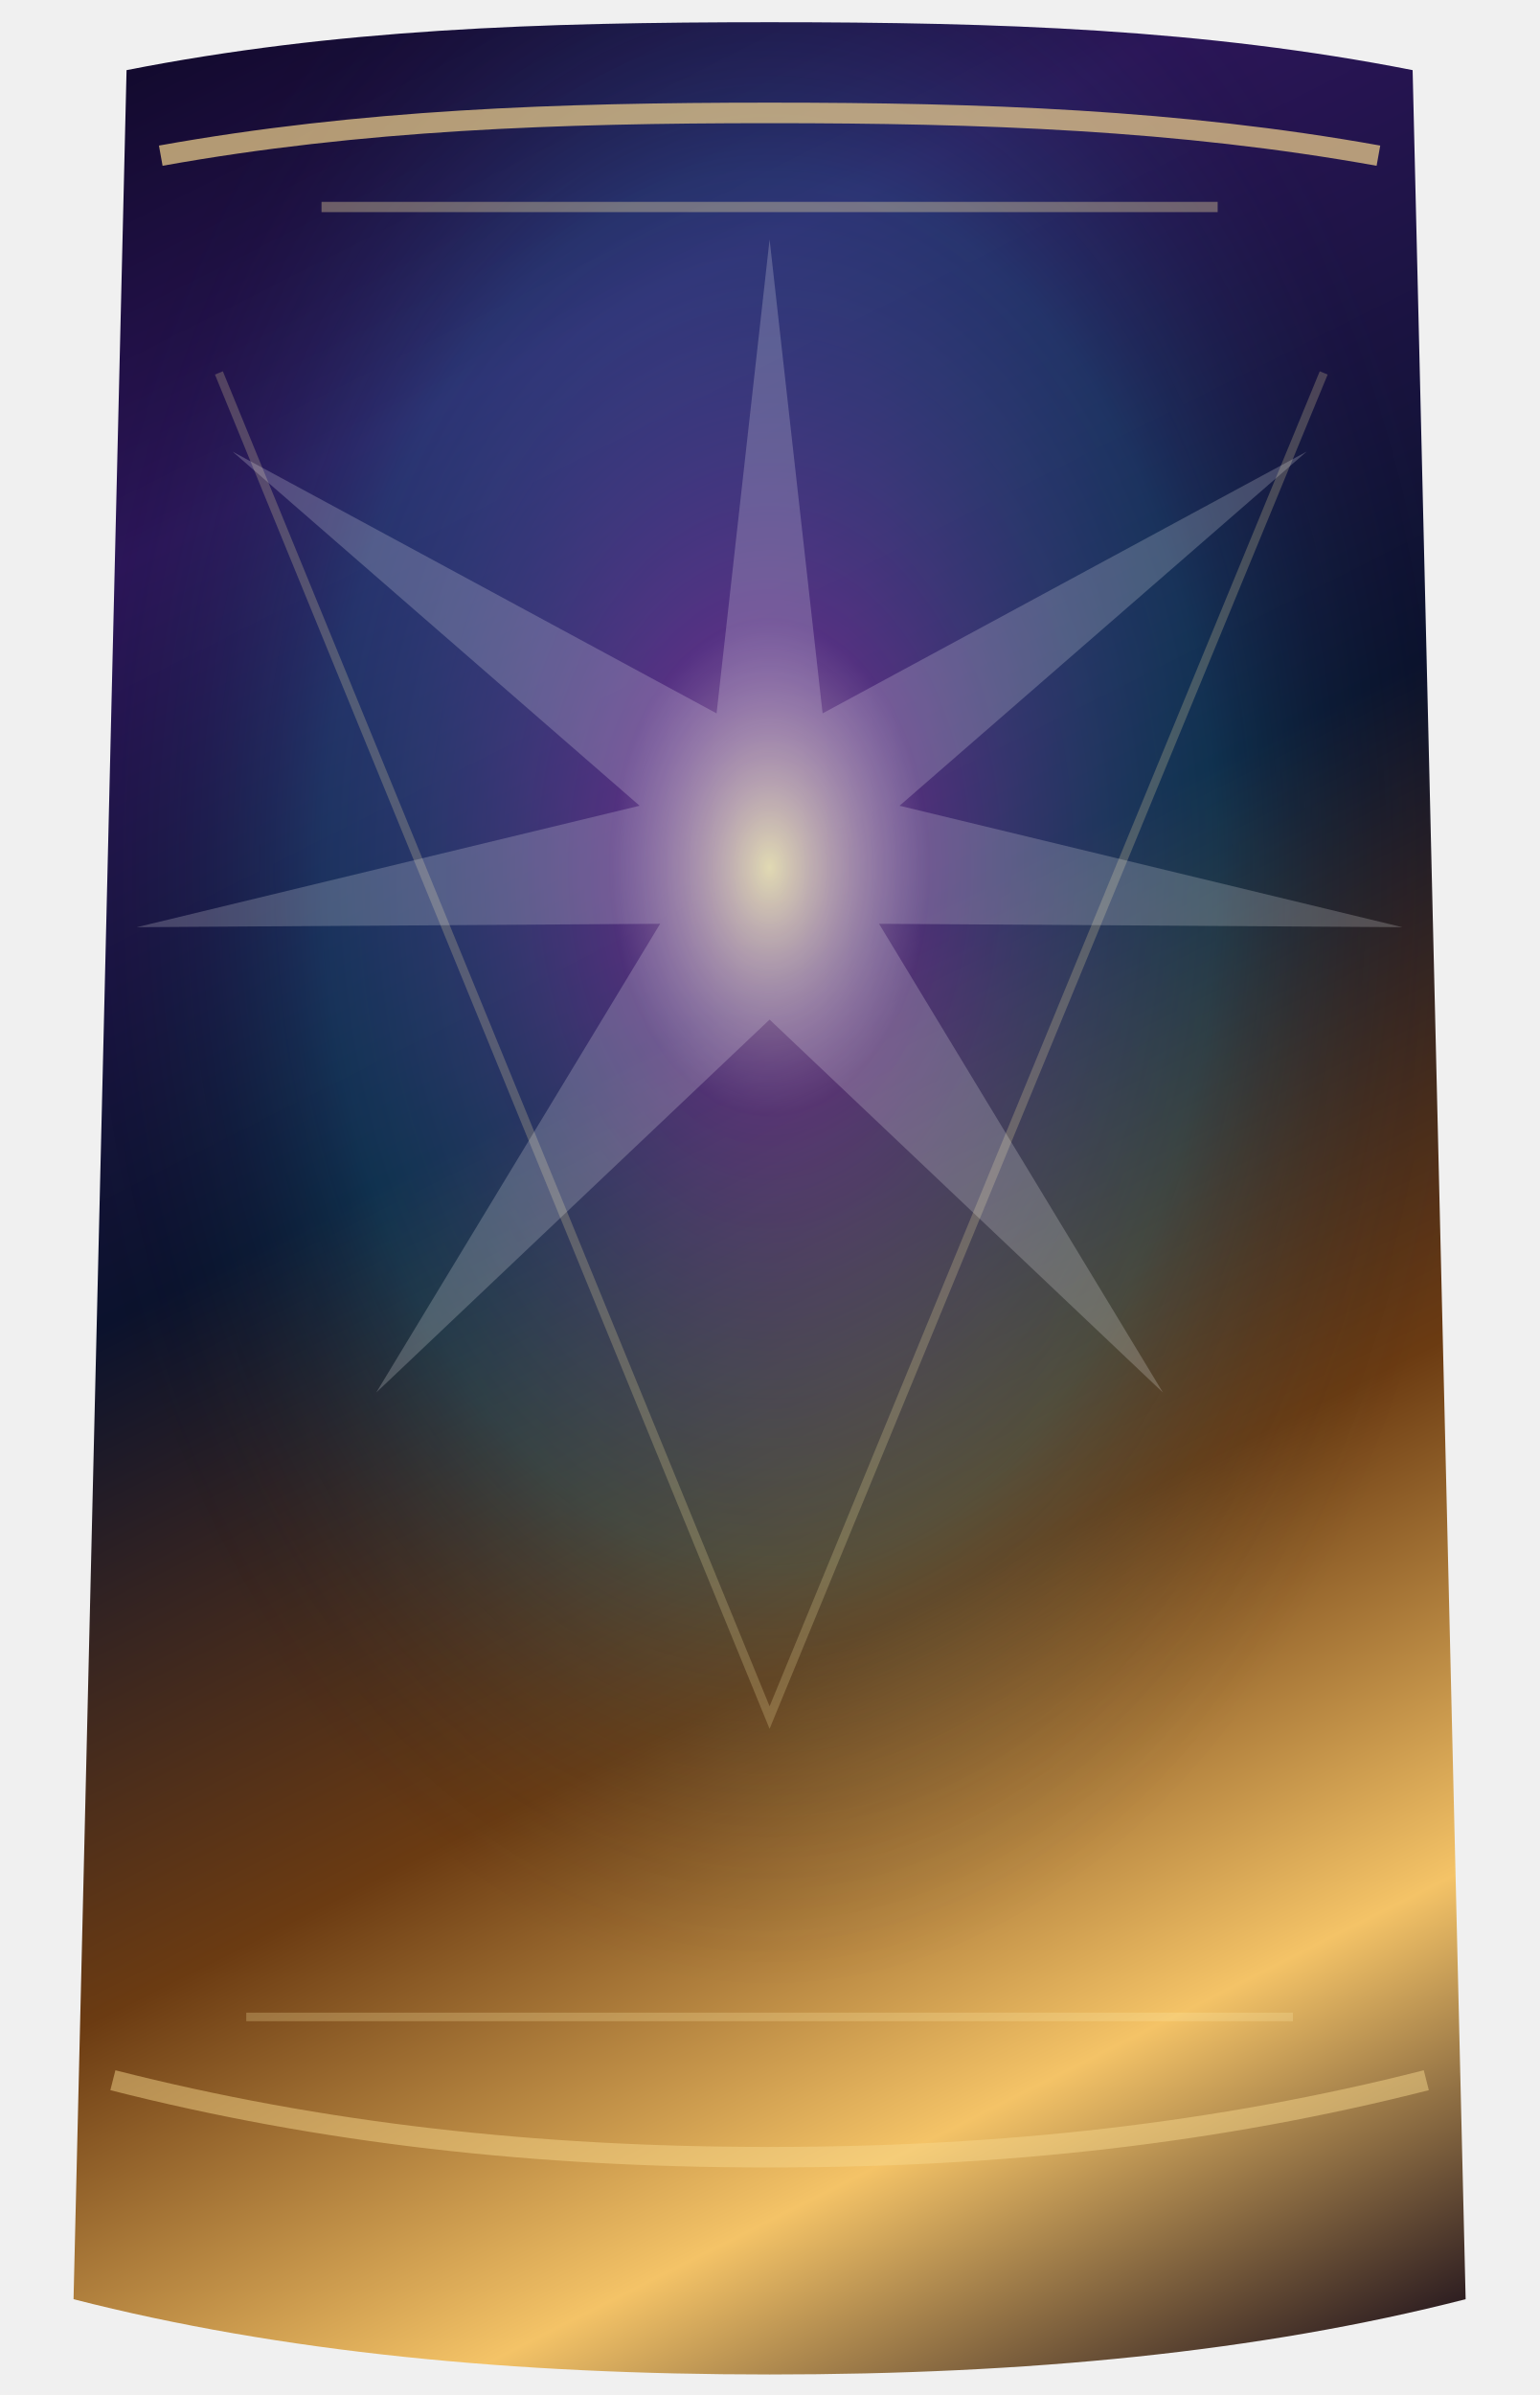
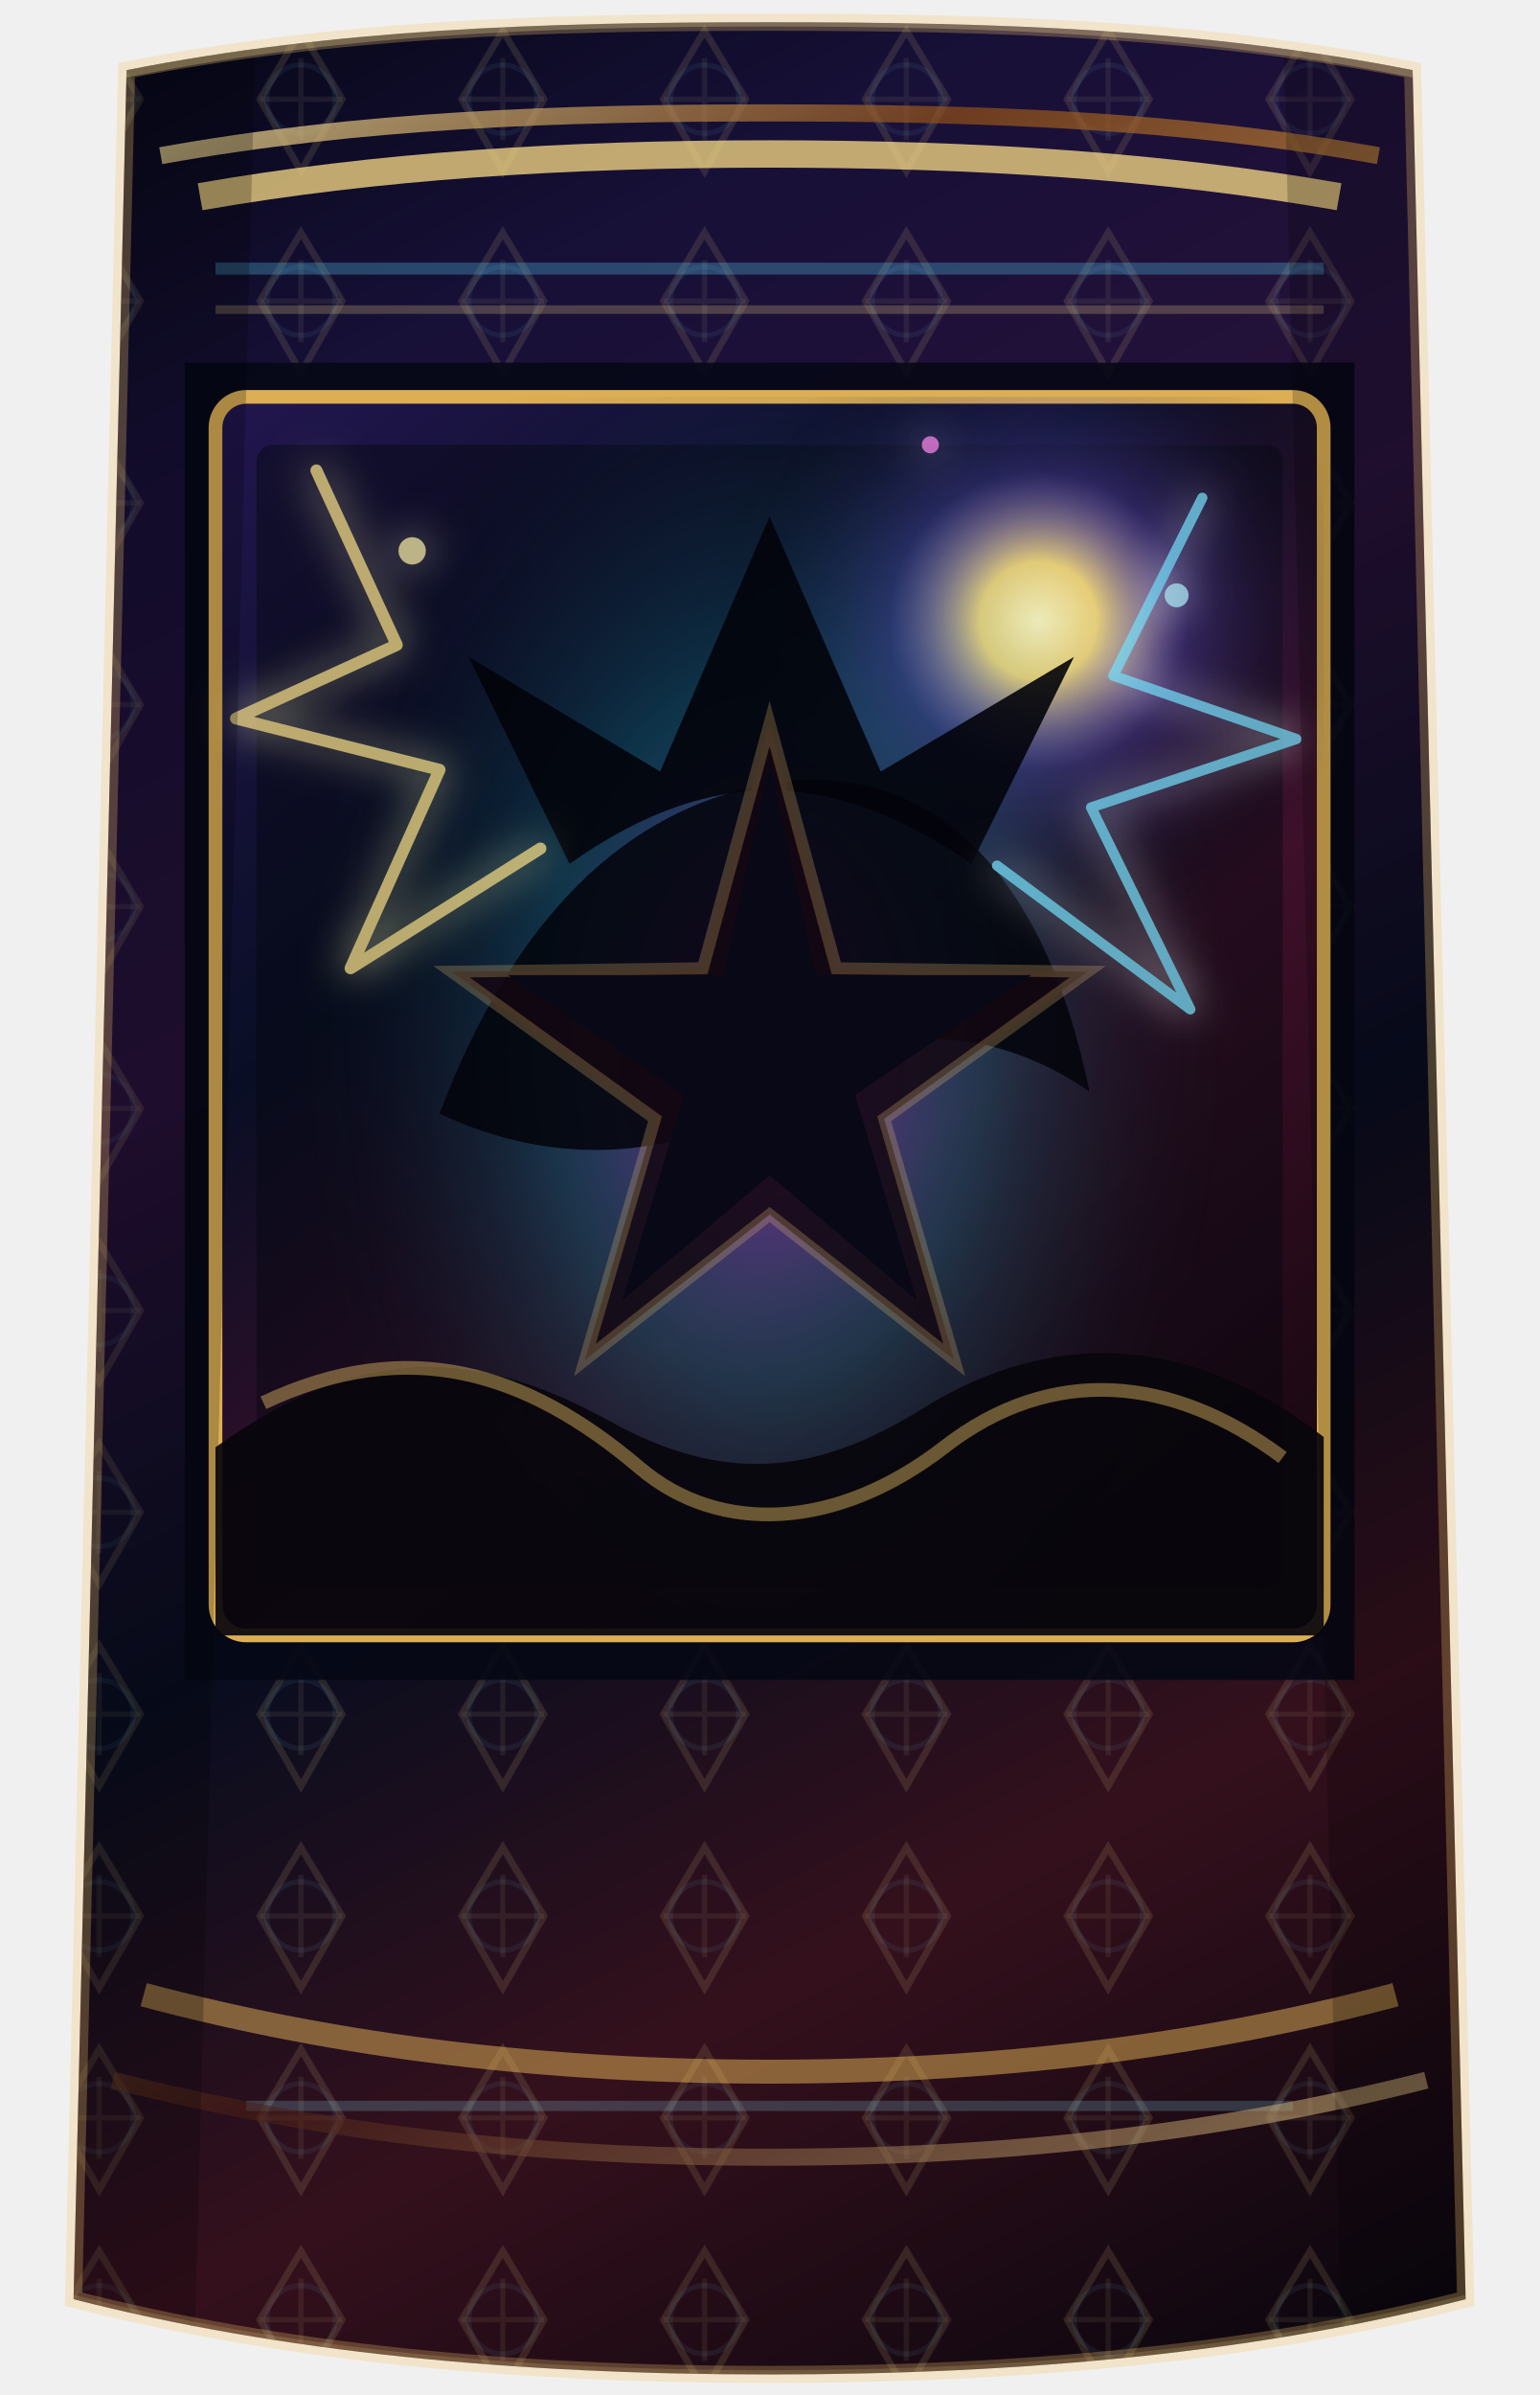
<svg xmlns="http://www.w3.org/2000/svg" width="900" height="1400" viewBox="0 0 900 1400" fill="none">
  <defs>
-     <linearGradient id="pack" x1="99" y1="0" x2="805" y2="1400" gradientUnits="userSpaceOnUse">
-       <stop stop-color="#10092A" />
-       <stop offset="0.18" stop-color="#2C1559" />
-       <stop offset="0.43" stop-color="#0B122D" />
-       <stop offset="0.66" stop-color="#6B3B12" />
-       <stop offset="0.84" stop-color="#F4C367" />
-       <stop offset="1" stop-color="#170B19" />
+     <linearGradient id="wrapper" x1="99" y1="0" x2="819" y2="1400" gradientUnits="userSpaceOnUse">
+       <stop stop-color="#050716" />
+       <stop offset="0.15" stop-color="#171037" />
+       <stop offset="0.36" stop-color="#271139" />
+       <stop offset="0.56" stop-color="#080D1F" />
+       <stop offset="0.76" stop-color="#34101C" />
+       <stop offset="1" stop-color="#07050D" />
    </linearGradient>
-     <radialGradient id="burst" cx="0" cy="0" r="1" gradientUnits="userSpaceOnUse" gradientTransform="translate(450 508) rotate(90) scale(652 424)">
-       <stop stop-color="#FFF4B4" stop-opacity="0.84" />
-       <stop offset="0.22" stop-color="#C46BFF" stop-opacity="0.34" />
-       <stop offset="0.62" stop-color="#29D6FF" stop-opacity="0.16" />
+     <linearGradient id="goldEdge" x1="53" y1="64" x2="841" y2="1333" gradientUnits="userSpaceOnUse">
+       <stop stop-color="#FFF1A8" />
+       <stop offset="0.18" stop-color="#8E4E18" />
+       <stop offset="0.42" stop-color="#F6C45B" />
+       <stop offset="0.7" stop-color="#4A1D13" />
+       <stop offset="1" stop-color="#FFE59A" />
+     </linearGradient>
+     <linearGradient id="panel" x1="155" y1="226" x2="722" y2="942" gradientUnits="userSpaceOnUse">
+       <stop stop-color="#21164D" />
+       <stop offset="0.34" stop-color="#090E25" />
+       <stop offset="0.64" stop-color="#3E102A" />
+       <stop offset="1" stop-color="#14070D" />
+     </linearGradient>
+     <radialGradient id="moon" cx="0" cy="0" r="1" gradientUnits="userSpaceOnUse" gradientTransform="translate(607 363) rotate(90) scale(190)">
+       <stop stop-color="#FFF7C0" />
+       <stop offset="0.18" stop-color="#EED37A" />
+       <stop offset="0.46" stop-color="#7A65FF" stop-opacity="0.28" />
      <stop offset="1" stop-color="#000" stop-opacity="0" />
    </radialGradient>
+     <radialGradient id="rift" cx="0" cy="0" r="1" gradientUnits="userSpaceOnUse" gradientTransform="translate(447 605) rotate(90) scale(440 280)">
+       <stop stop-color="#F5D674" stop-opacity="0.82" />
+       <stop offset="0.18" stop-color="#B459FF" stop-opacity="0.42" />
+       <stop offset="0.46" stop-color="#28D7FF" stop-opacity="0.2" />
+       <stop offset="1" stop-color="#000" stop-opacity="0" />
+     </radialGradient>
+     <pattern id="sigils" width="118" height="118" patternUnits="userSpaceOnUse">
+       <path d="M58 18L82 58L58 100L34 58L58 18Z" stroke="#F5D98A" stroke-opacity="0.17" stroke-width="4" />
+       <circle cx="58" cy="58" r="20" stroke="#79DAFF" stroke-opacity="0.1" stroke-width="3" />
+       <path d="M58 34V82M34 58H82" stroke="#FFF2B2" stroke-opacity="0.1" stroke-width="3" />
+     </pattern>
+     <filter id="softGlow" x="-20%" y="-20%" width="140%" height="140%" color-interpolation-filters="sRGB">
+       <feGaussianBlur stdDeviation="12" result="blur" />
+       <feColorMatrix in="blur" type="matrix" values="1 0 0 0 0.95  0 1 0 0 0.62  0 0 1 0 0.18  0 0 0 0.85 0" />
+       <feBlend in="SourceGraphic" />
+     </filter>
+     <clipPath id="packShape">
+       <path d="M74 41C196 17 315 13 450 13C585 13 704 17 826 41L857 1344C736 1375 600 1388 450 1388C300 1388 164 1375 43 1344L74 41Z" />
+     </clipPath>
  </defs>
-   <path d="M74 41C196 17 315 13 450 13C585 13 704 17 826 41L857 1344C736 1375 600 1388 450 1388C300 1388 164 1375 43 1344L74 41Z" fill="url(#pack)" />
-   <path d="M74 41C196 17 315 13 450 13C585 13 704 17 826 41L857 1344C736 1375 600 1388 450 1388C300 1388 164 1375 43 1344L74 41Z" fill="url(#burst)" />
-   <path d="M94 91C211 70 326 66 450 66C574 66 689 70 806 91" stroke="#F5D68D" stroke-opacity="0.7" stroke-width="12" />
-   <path d="M66 1216C188 1247 313 1261 450 1261C587 1261 712 1247 834 1216" stroke="#F5D68D" stroke-opacity="0.48" stroke-width="12" />
-   <path d="M128 218L450 1004L774 218" stroke="#FCE9A7" stroke-opacity="0.22" stroke-width="5" />
-   <path d="M188 121H712" stroke="#FCE9A7" stroke-opacity="0.35" stroke-width="6" />
-   <path d="M144 1179H756" stroke="#FCE9A7" stroke-opacity="0.26" stroke-width="5" />
-   <g opacity="0.2">
-     <path d="M450 140L481 417L764 264L526 471L820 542L514 540L680 814L450 596L220 814L386 540L80 542L374 471L136 264L419 417L450 140Z" fill="#fff" />
+   <g clip-path="url(#packShape)">
+     <path d="M74 41C196 17 315 13 450 13C585 13 704 17 826 41L857 1344C736 1375 600 1388 450 1388C300 1388 164 1375 43 1344L74 41Z" fill="url(#wrapper)" />
+     <path d="M-48 0H956V1400H-48V0Z" fill="url(#sigils)" opacity="0.72" />
+     <path d="M108 212H792V982H108V212Z" fill="#050714" opacity="0.88" />
+     <rect x="126" y="232" width="648" height="724" rx="18" fill="url(#panel)" stroke="#DDAF54" stroke-width="8" />
+     <rect x="150" y="260" width="600" height="668" rx="10" fill="#050610" opacity="0.46" />
+     <path d="M126 232H774V956H126V232Z" fill="url(#moon)" />
+     <path d="M126 232H774V956H126V232Z" fill="url(#rift)" />
+     <path d="M126 846C214 783 281 789 357 831C424 868 478 862 540 823C616 776 697 780 774 840V956H126V846Z" fill="#08050C" opacity="0.92" />
+     <path d="M154 820C239 780 308 802 374 858C421 898 490 894 552 846C615 797 686 804 750 852" stroke="#F0C766" stroke-opacity="0.42" stroke-width="8" />
+     <path d="M257 651C300 537 366 472 451 458C543 443 611 509 637 638C586 603 525 595 473 631C405 678 329 685 257 651Z" fill="#02030A" opacity="0.86" />
+     <path d="M333 505L274 384L386 451L450 302L515 451L628 384L568 505C522 473 482 462 450 462C417 462 378 473 333 505Z" fill="#02030A" opacity="0.9" />
+     <path d="M450 423L489 566L636 568L517 654L558 795L450 710L342 795L383 654L264 568L411 566L450 423Z" fill="#120711" opacity="0.86" stroke="#F2C76C" stroke-opacity="0.28" stroke-width="7" />
+     <path d="M450 446L477 570L603 570L500 640L536 760L450 687L364 760L400 640L297 570L423 570L450 446Z" fill="#080817" />
+     <path d="M117 115C220 97 330 90 450 90C570 90 680 97 783 115" stroke="#F7D985" stroke-opacity="0.76" stroke-width="16" />
+     <path d="M126 157H774" stroke="#5CD9FF" stroke-opacity="0.28" stroke-width="7" />
+     <path d="M126 181H774" stroke="#F7D985" stroke-opacity="0.24" stroke-width="5" />
+     <path d="M84 1166C200 1197 322 1211 450 1211C578 1211 700 1197 816 1166" stroke="#F6C55F" stroke-opacity="0.46" stroke-width="14" />
+     <path d="M144 1231H756" stroke="#8FE9FF" stroke-opacity="0.2" stroke-width="6" />
+     <path d="M94 91C211 70 326 66 450 66C574 66 689 70 806 91" stroke="url(#goldEdge)" stroke-opacity="0.72" stroke-width="10" />
+     <path d="M66 1216C188 1247 313 1261 450 1261C587 1261 712 1247 834 1216" stroke="url(#goldEdge)" stroke-opacity="0.54" stroke-width="10" />
+     <g filter="url(#softGlow)" opacity="0.72">
+       <path d="M185 275L232 377L138 420L257 450L205 566L316 496" stroke="#FFE68C" stroke-width="7" stroke-linecap="round" stroke-linejoin="round" />
+       <path d="M703 291L651 395L758 432L638 472L696 590L583 506" stroke="#7BE5FF" stroke-width="6" stroke-linecap="round" stroke-linejoin="round" />
+       <circle cx="241" cy="322" r="8" fill="#FFF3AA" />
+       <circle cx="688" cy="348" r="7" fill="#B7F7FF" />
+       <circle cx="544" cy="260" r="5" fill="#FF8AEF" />
+     </g>
+     <path d="M37 0H150L113 1400H13L37 0Z" fill="#000" opacity="0.22" />
+     <path d="M750 0H862L887 1400H785L750 0Z" fill="#000" opacity="0.2" />
+     <path d="M68 44C192 18 315 13 450 13C585 13 708 18 832 44" stroke="#FFF2B3" stroke-opacity="0.26" stroke-width="5" />
+     <path d="M43 1344C164 1375 300 1388 450 1388C600 1388 736 1375 857 1344" stroke="#FFF2B3" stroke-opacity="0.16" stroke-width="5" />
  </g>
+   <path d="M74 41C196 17 315 13 450 13C585 13 704 17 826 41L857 1344C736 1375 600 1388 450 1388C300 1388 164 1375 43 1344L74 41Z" stroke="#F2C76C" stroke-opacity="0.28" stroke-width="10" />
</svg>
